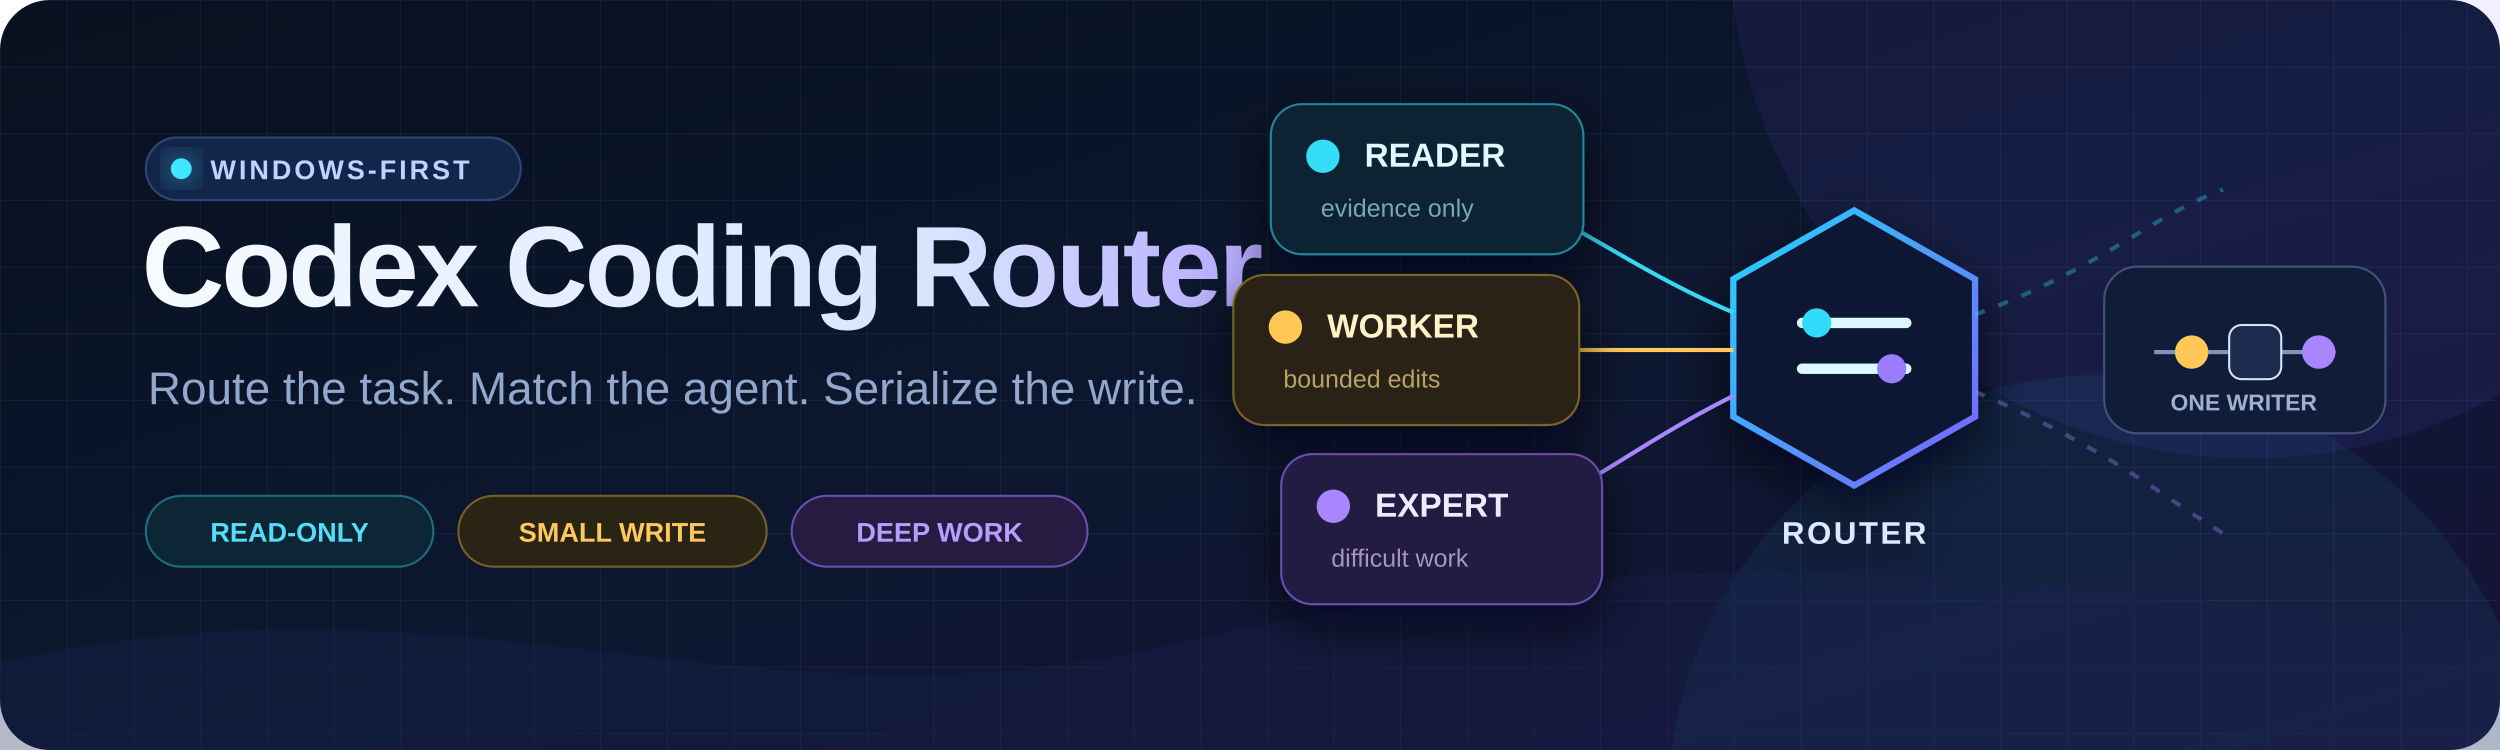
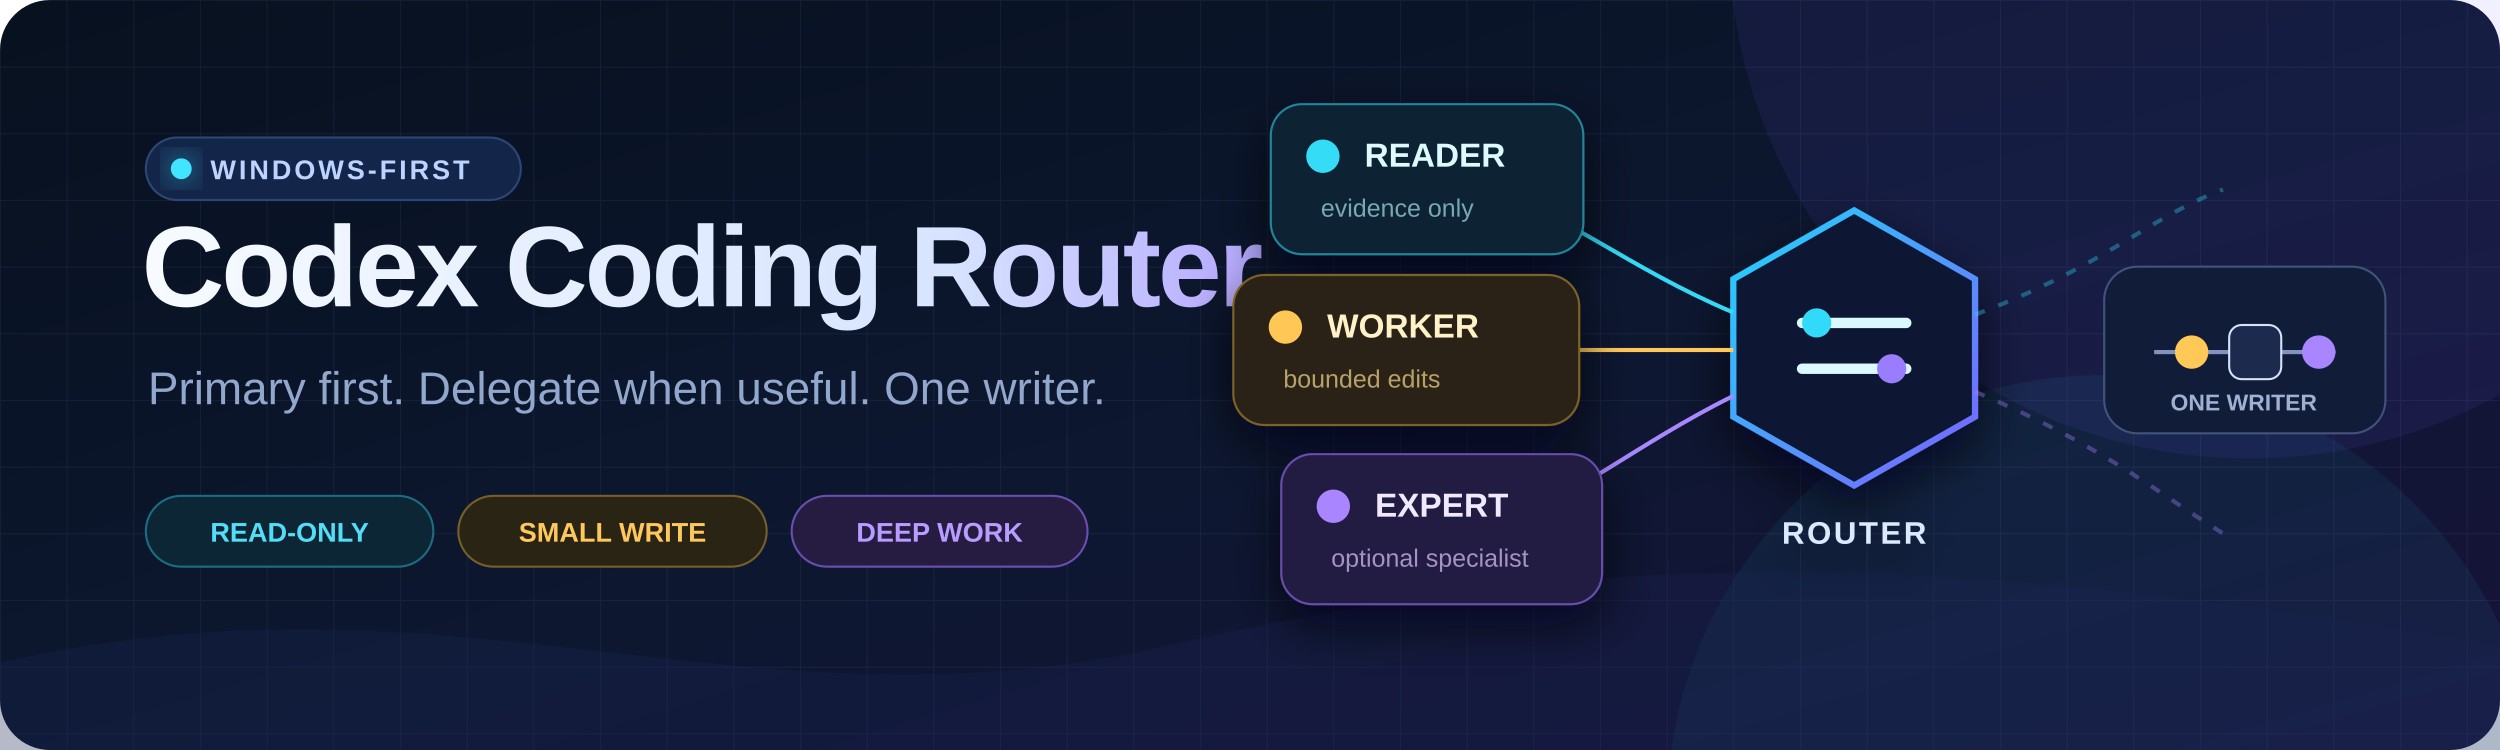
<svg xmlns="http://www.w3.org/2000/svg" width="1200" height="360" viewBox="0 0 1200 360" role="img" aria-labelledby="title desc">
  <defs>
    <linearGradient id="background" x1="0" y1="0" x2="1" y2="1">
      <stop offset="0" stop-color="#07111f" />
      <stop offset="0.55" stop-color="#0d1730" />
      <stop offset="1" stop-color="#17133a" />
    </linearGradient>
    <linearGradient id="routerFill" x1="0" y1="0" x2="1" y2="1">
      <stop offset="0" stop-color="#21d4fd" />
      <stop offset="1" stop-color="#7b61ff" />
    </linearGradient>
    <linearGradient id="titleFill" x1="0" y1="0" x2="1" y2="0">
      <stop offset="0" stop-color="#f7fbff" />
      <stop offset="0.72" stop-color="#d7e4ff" />
      <stop offset="1" stop-color="#b6a8ff" />
    </linearGradient>
    <pattern id="grid" width="32" height="32" patternUnits="userSpaceOnUse">
      <path d="M 32 0 L 0 0 0 32" fill="none" stroke="#8aa4d6" stroke-opacity="0.08" stroke-width="1" />
    </pattern>
    <filter id="softGlow" x="-50%" y="-50%" width="200%" height="200%">
      <feGaussianBlur stdDeviation="8" result="blur" />
      <feMerge>
        <feMergeNode in="blur" />
        <feMergeNode in="SourceGraphic" />
      </feMerge>
    </filter>
    <filter id="shadow" x="-30%" y="-30%" width="160%" height="160%">
      <feDropShadow dx="0" dy="10" stdDeviation="12" flood-color="#020712" flood-opacity="0.7" />
    </filter>
  </defs>
  <rect width="1200" height="360" rx="24" fill="url(#background)" />
  <rect width="1200" height="360" rx="24" fill="url(#grid)" />
  <circle cx="1080" cy="-30" r="250" fill="#725cff" opacity="0.09" />
  <circle cx="1010" cy="390" r="210" fill="#1fd6ff" opacity="0.06" />
  <path d="M0 318 C220 268 360 356 560 310 S920 262 1200 310 V360 H0Z" fill="#182451" opacity="0.32" />
  <g font-family="Segoe UI, Arial, sans-serif">
    <g transform="translate(70 66)">
      <rect width="180" height="30" rx="15" fill="#13264a" stroke="#2c4775" />
      <circle cx="17" cy="15" r="5" fill="#42e5ff" filter="url(#softGlow)" />
      <text x="31" y="20" fill="#bcd4ff" font-size="13" font-weight="600" letter-spacing="1.4">WINDOWS-FIRST</text>
    </g>
    <text x="68" y="147" fill="url(#titleFill)" font-size="55" font-weight="720" letter-spacing="-1.5">Codex Coding Router</text>
-     <text x="71" y="194" fill="#91a7cc" font-size="22" font-weight="400">Route the task. Match the agent. Serialize the write.</text>
+     <text x="71" y="194" fill="#91a7cc" font-size="22" font-weight="400">Primary first. Delegate when useful. One writer.</text>
    <g transform="translate(70 238)">
      <rect width="138" height="34" rx="17" fill="#0d2635" stroke="#1b6e82" />
      <text x="69" y="22" text-anchor="middle" fill="#54ddf6" font-size="13" font-weight="650">READ-ONLY</text>
    </g>
    <g transform="translate(220 238)">
      <rect width="148" height="34" rx="17" fill="#2a2415" stroke="#76602a" />
      <text x="74" y="22" text-anchor="middle" fill="#ffc85c" font-size="13" font-weight="650">SMALL WRITE</text>
    </g>
    <g transform="translate(380 238)">
      <rect width="142" height="34" rx="17" fill="#261c42" stroke="#694fb0" />
      <text x="71" y="22" text-anchor="middle" fill="#b89cff" font-size="13" font-weight="650">DEEP WORK</text>
    </g>
  </g>
  <g filter="url(#shadow)">
    <path d="M890 101 L948 134 L948 200 L890 233 L832 200 L832 134Z" fill="#0b1730" stroke="url(#routerFill)" stroke-width="3" />
    <path d="M865 155 H915 M865 177 H915" stroke="#d9f8ff" stroke-width="5" stroke-linecap="round" />
    <circle cx="872" cy="155" r="7" fill="#32daf9" />
    <circle cx="908" cy="177" r="7" fill="#9a7cff" />
    <text x="890" y="261" text-anchor="middle" fill="#dce9ff" font-family="Segoe UI, Arial, sans-serif" font-size="15" font-weight="650" letter-spacing="1.2">ROUTER</text>
  </g>
  <g fill="none" stroke-width="2">
    <path d="M832 150 C780 128 752 102 714 92" stroke="#36d9f5" />
    <path d="M832 168 C766 168 742 168 704 168" stroke="#ffc85c" />
    <path d="M832 190 C784 214 758 238 718 252" stroke="#a887ff" />
    <path d="M948 151 C1010 128 1032 104 1067 91" stroke="#36d9f5" stroke-opacity="0.35" stroke-dasharray="5 7" />
    <path d="M948 188 C1014 216 1038 239 1072 259" stroke="#a887ff" stroke-opacity="0.35" stroke-dasharray="5 7" />
  </g>
  <g font-family="Segoe UI, Arial, sans-serif" filter="url(#shadow)">
    <g transform="translate(610 50)">
      <rect width="150" height="72" rx="15" fill="#0c2433" stroke="#21859b" />
      <circle cx="25" cy="25" r="8" fill="#35dcf6" />
      <text x="45" y="30" fill="#ddfaff" font-size="16" font-weight="700">READER</text>
      <text x="24" y="54" fill="#79a8b5" font-size="12">evidence only</text>
    </g>
    <g transform="translate(592 132)">
      <rect width="166" height="72" rx="15" fill="#2a2415" stroke="#7b6225" />
      <circle cx="25" cy="25" r="8" fill="#ffc857" />
      <text x="45" y="30" fill="#fff1c8" font-size="16" font-weight="700">WORKER</text>
      <text x="24" y="54" fill="#b9a16a" font-size="12">bounded edits</text>
    </g>
    <g transform="translate(615 218)">
      <rect width="154" height="72" rx="15" fill="#241a42" stroke="#674daa" />
      <circle cx="25" cy="25" r="8" fill="#a986ff" />
      <text x="45" y="30" fill="#f0e9ff" font-size="16" font-weight="700">EXPERT</text>
-       <text x="24" y="54" fill="#a494c5" font-size="12">difficult work</text>
+       <text x="24" y="54" fill="#a494c5" font-size="12">optional specialist</text>
    </g>
  </g>
  <g transform="translate(1010 128)" font-family="Segoe UI, Arial, sans-serif">
    <rect width="135" height="80" rx="16" fill="#111d38" stroke="#40547b" />
    <path d="M24 41 H111" stroke="#7f95bd" stroke-width="2" />
    <circle cx="42" cy="41" r="8" fill="#ffc857" />
    <circle cx="103" cy="41" r="8" fill="#a986ff" />
    <rect x="60" y="28" width="25" height="26" rx="6" fill="#1c2b4d" stroke="#d6e2fa" />
    <text x="67" y="69" text-anchor="middle" fill="#9eb1d3" font-size="11" font-weight="650">ONE WRITER</text>
  </g>
</svg>
